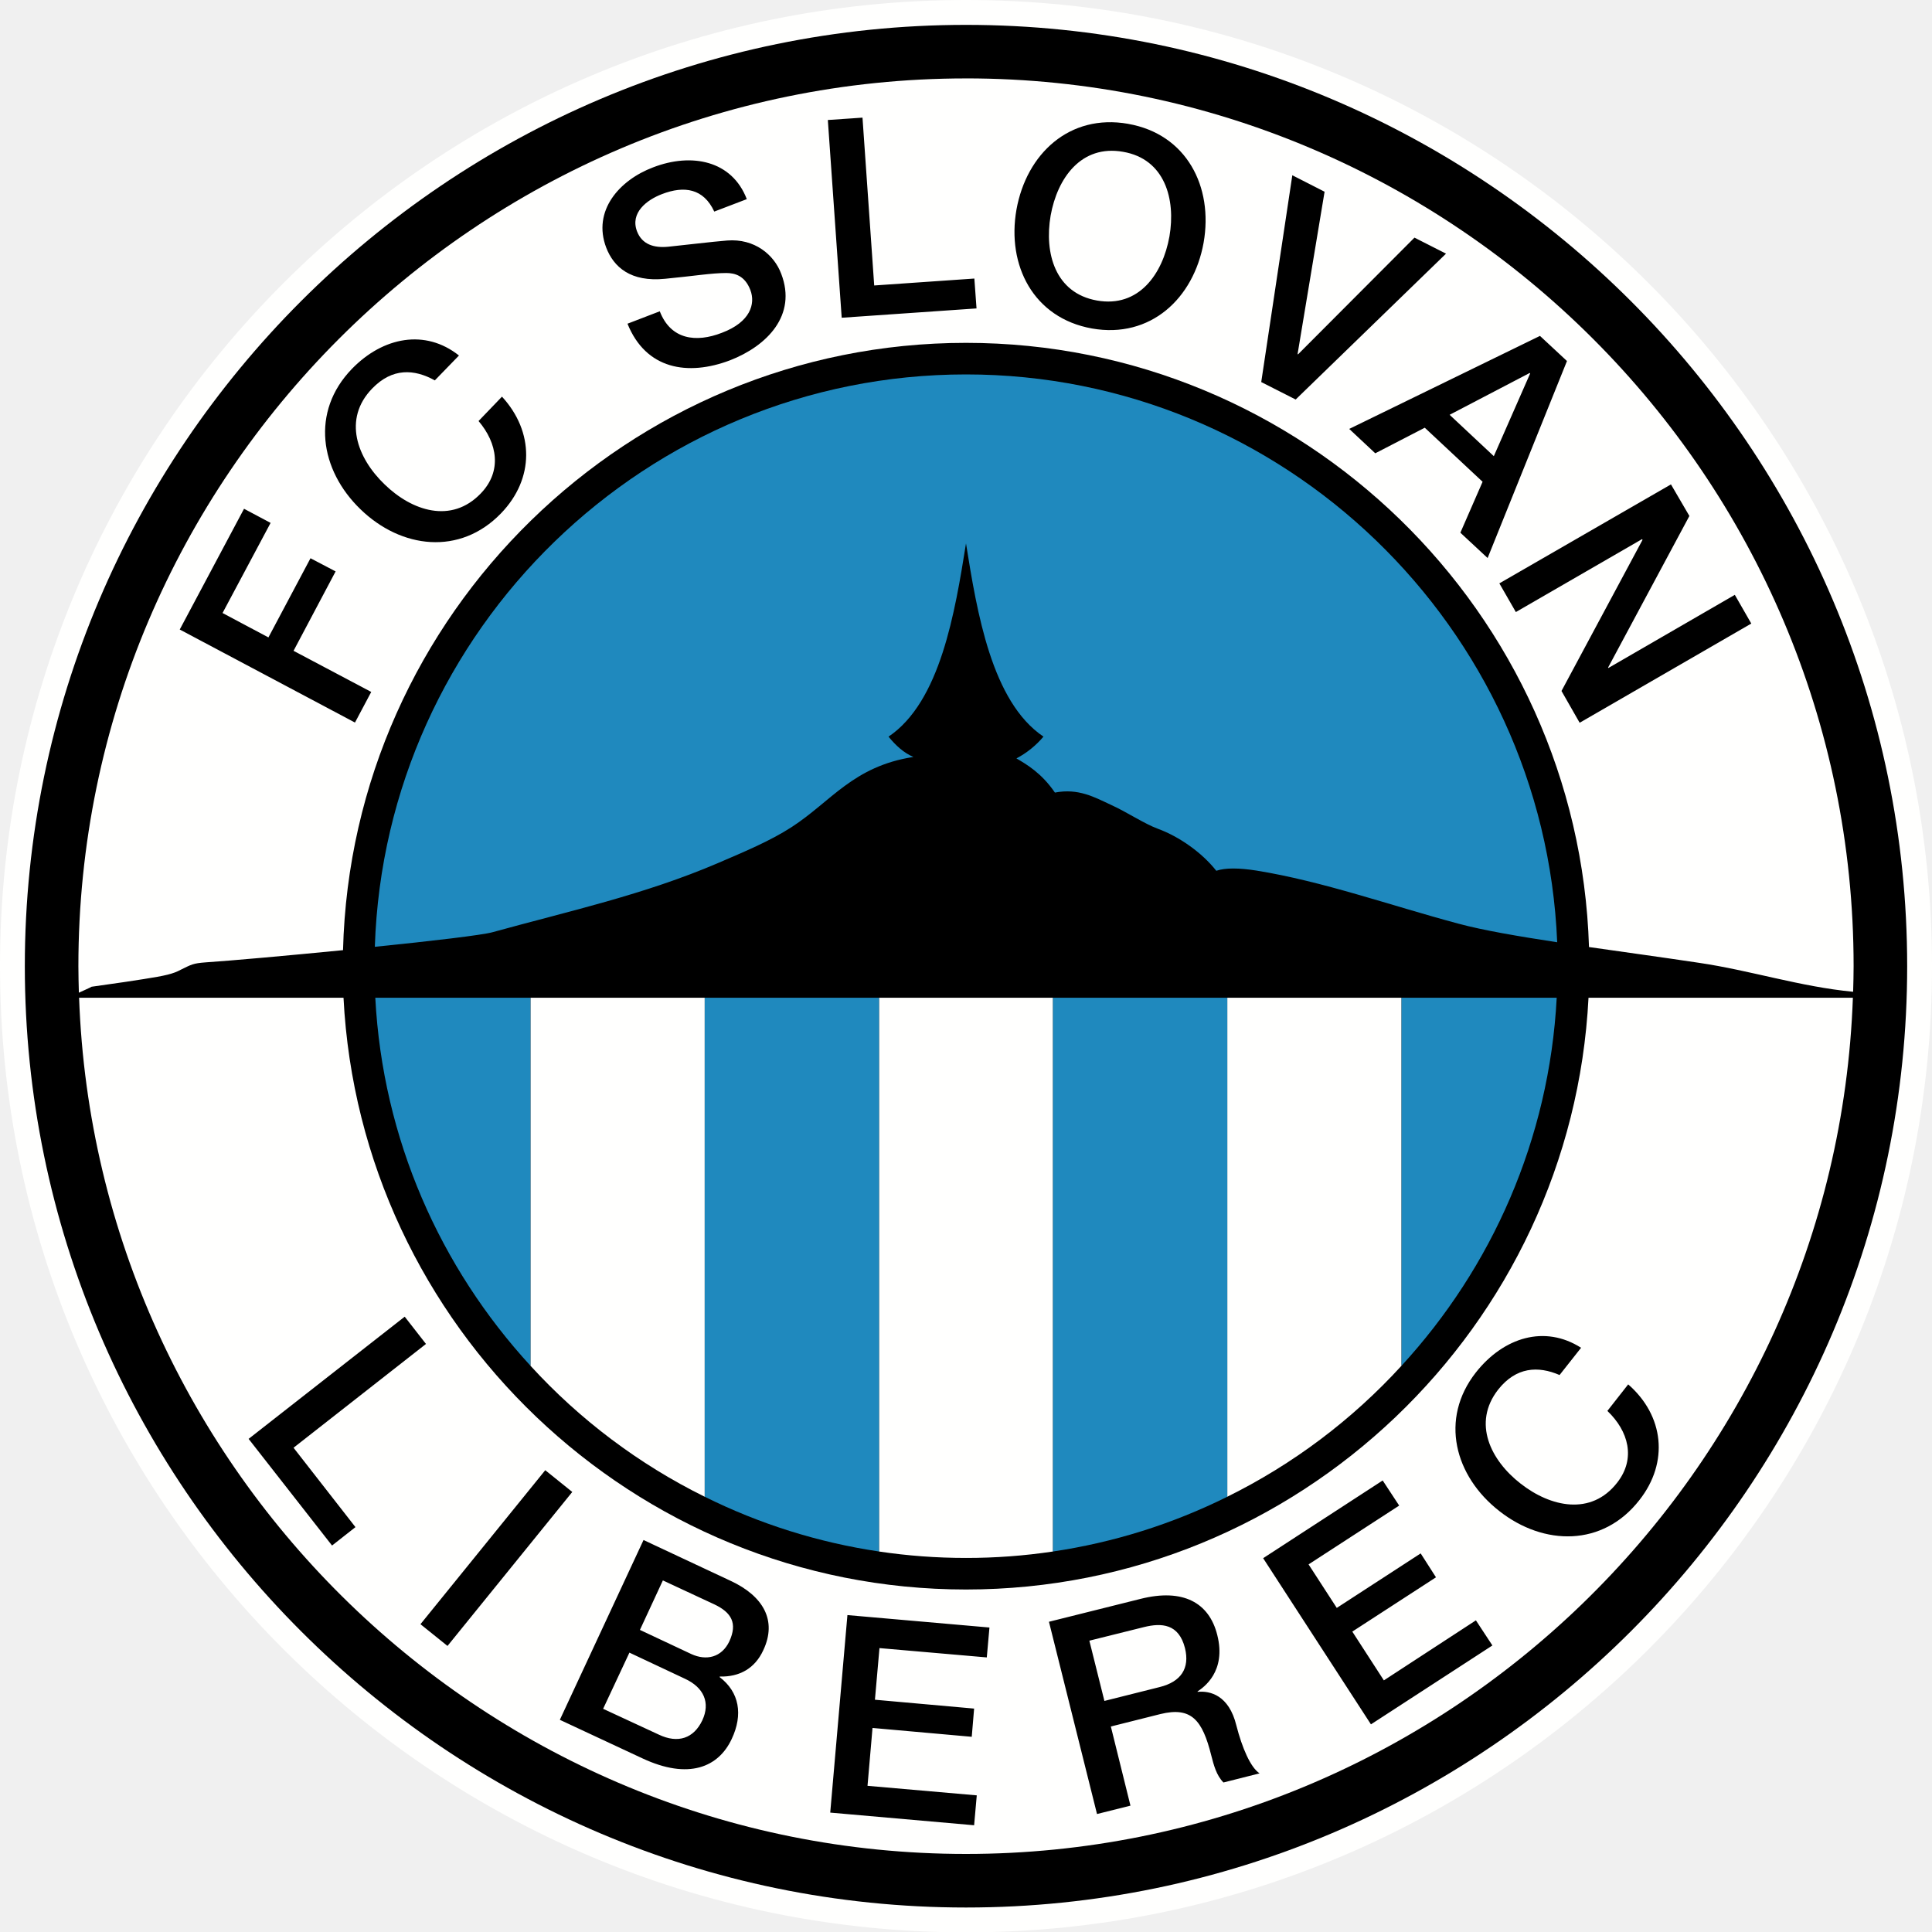
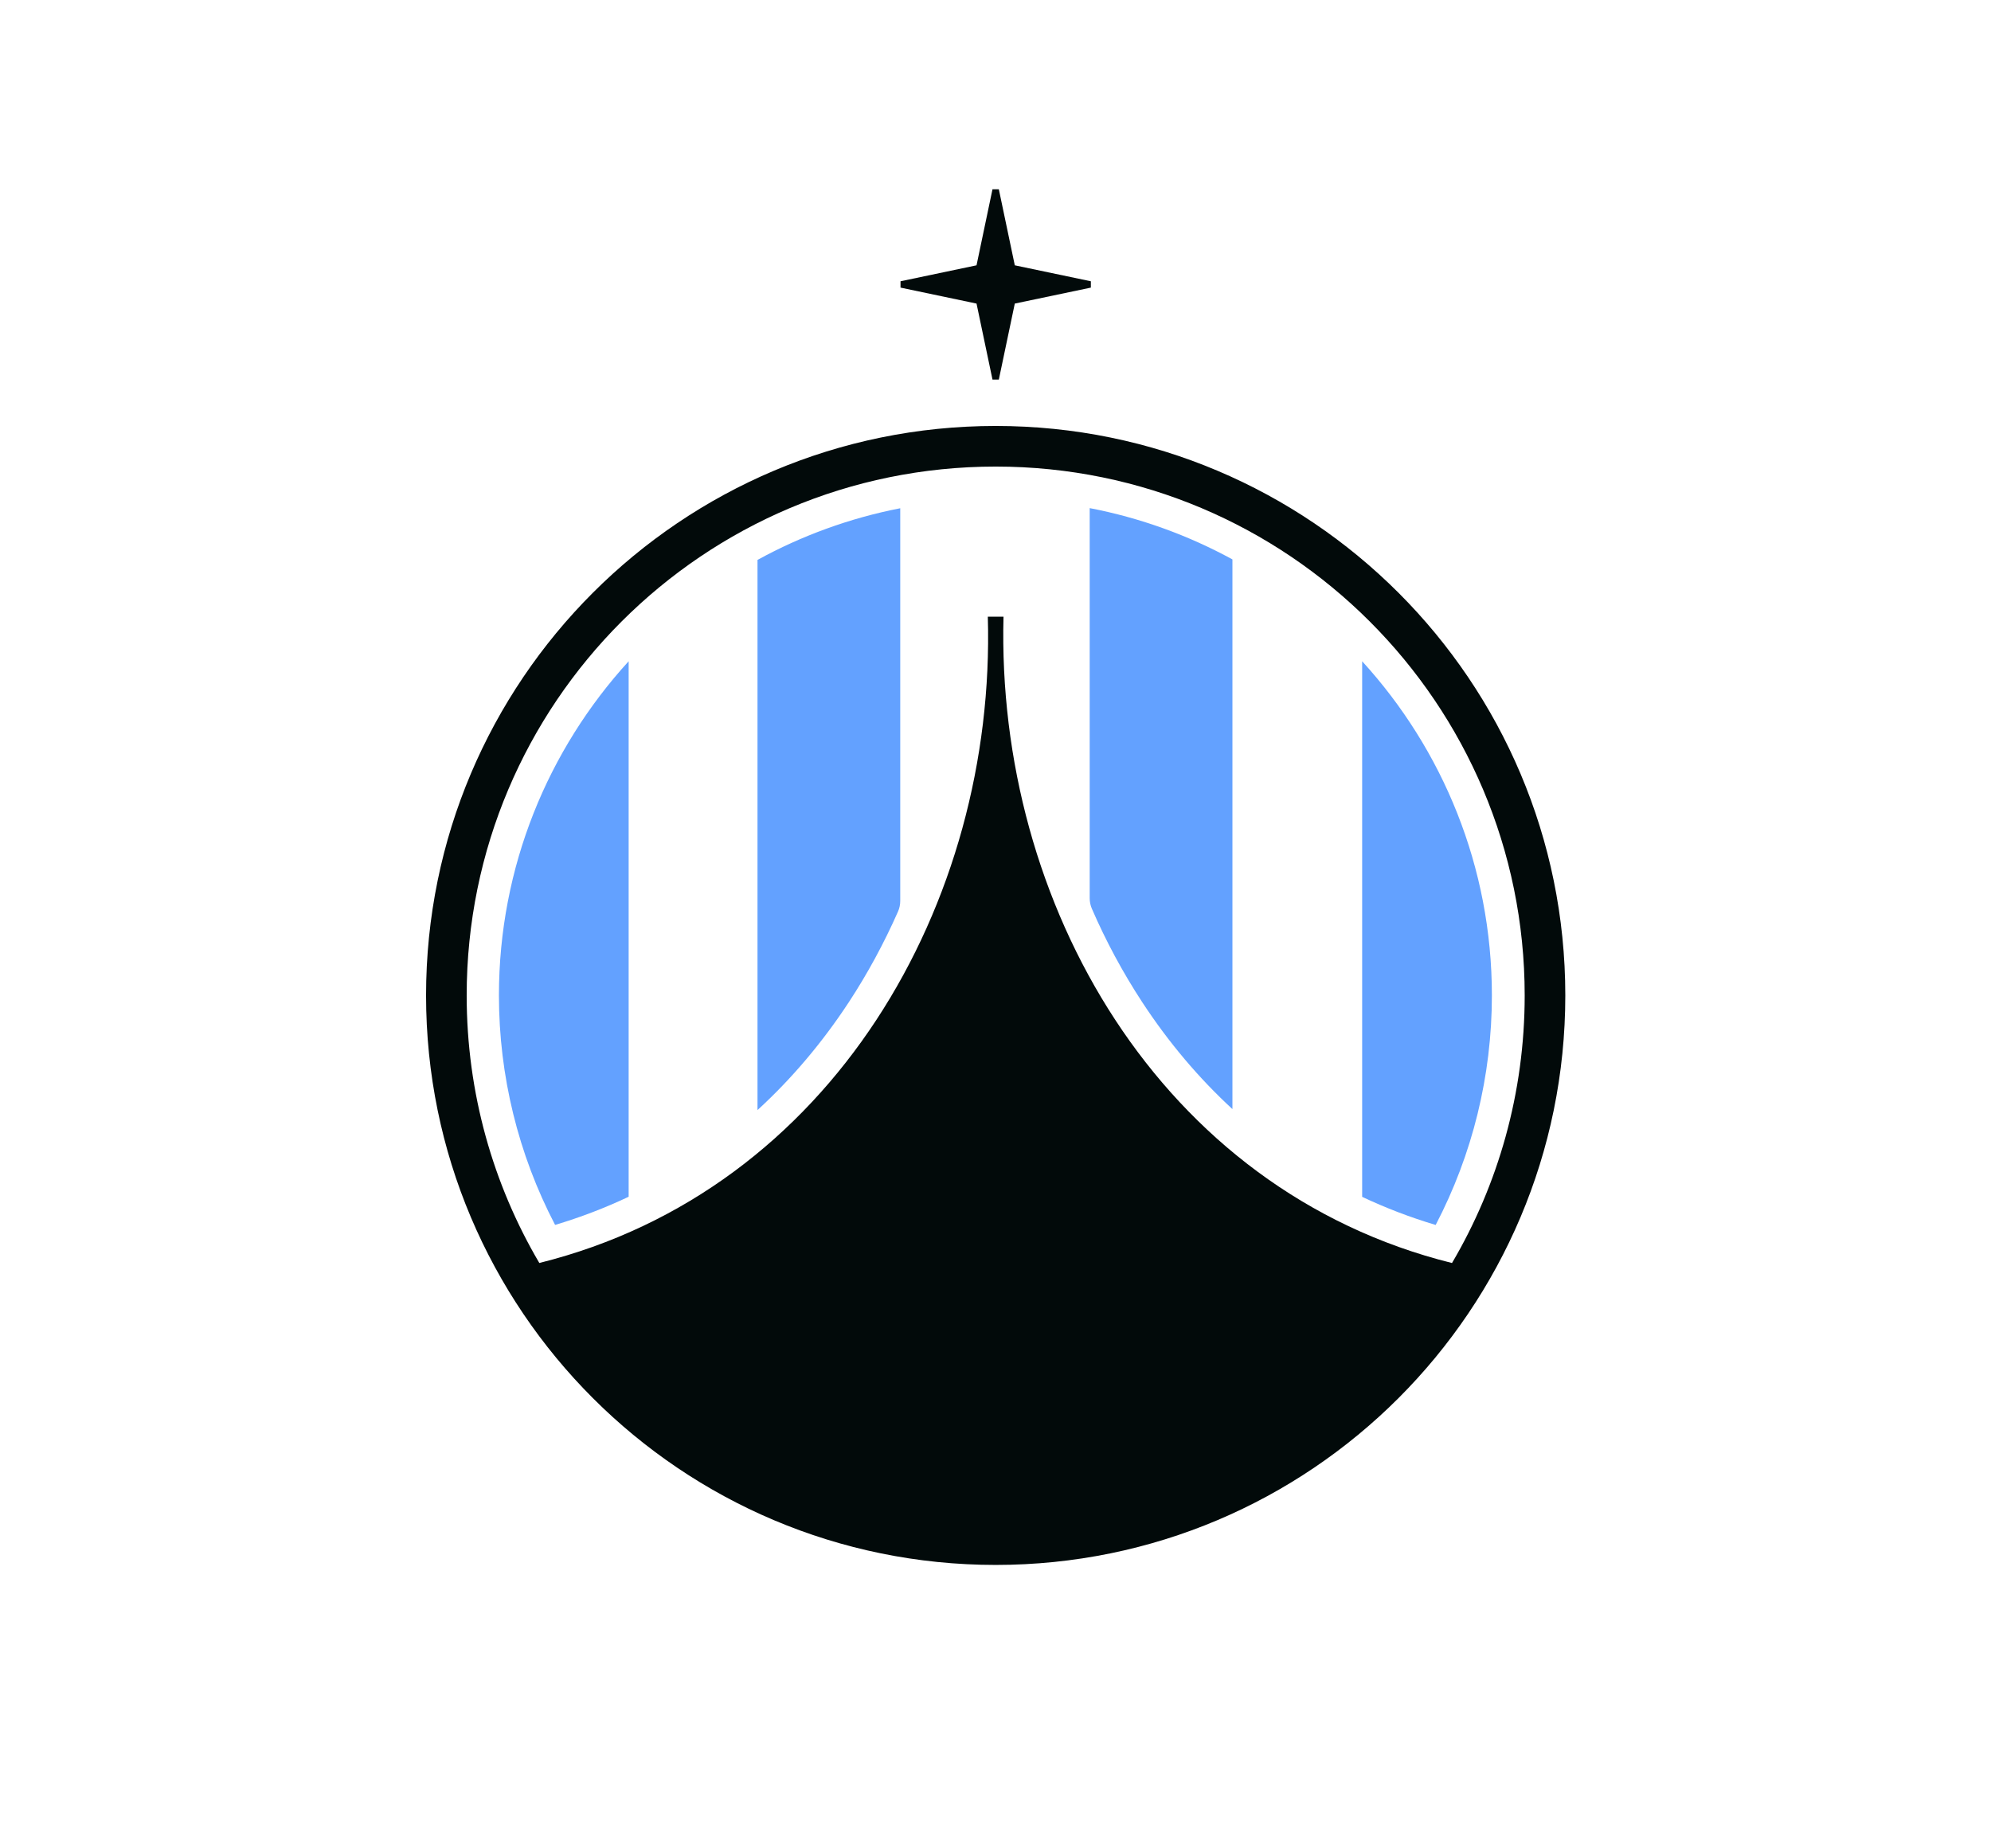
- <svg xmlns="http://www.w3.org/2000/svg" xmlns:xlink="http://www.w3.org/1999/xlink" width="80" height="80" viewBox="0 0 80 80">
+ <svg xmlns="http://www.w3.org/2000/svg" viewBox="0 0 430.34 399.51">
  <defs>
-     <path id="a" d="M0 0h80v80H0z" />
+     <style>.cls-1,.cls-3{fill:#63a1ff;stroke-width:0}.cls-3{fill:#020a0a}</style>
  </defs>
-   <g fill="none" fill-rule="evenodd">
-     <g>
-       <mask id="b" fill="#fff">
-         <use xlink:href="#a" />
-       </mask>
-       <path d="M40 80.015c-22.056 0-40-17.948-40-40.008C0 17.947 17.944 0 40 0s40 17.947 40 40.007-17.944 40.008-40 40.008" fill="#FFFFFE" mask="url(#b)" />
-     </g>
-     <path d="M40 78.986c21.46 0 38.972-17.514 38.972-38.979C78.972 18.543 61.46 1.03 40 1.03S1.028 18.543 1.028 40.007C1.028 61.472 18.54 78.986 40 78.986" fill="#000" />
-     <path d="M40 15.504c13.155 0 23.945 10.474 24.48 23.513-1.614-.247-3.07-.494-4.098-.772-2.841-.762-5.603-1.752-8.365-2.198-.703-.109-1.277-.119-1.653.01-.594-.753-1.534-1.416-2.425-1.742-.565-.209-1.287-.694-1.92-.98-.704-.328-1.366-.703-2.337-.516-.564-.822-1.178-1.168-1.593-1.415a3.76 3.76 0 001.119-.902c-2.149-1.445-2.753-5.158-3.208-7.999-.455 2.841-1.059 6.554-3.208 8 .298.366.634.673 1.03.841-2.494.386-3.405 1.842-5.038 2.901-.9.584-1.98 1.03-3.059 1.495-3.05 1.307-6.177 1.99-9.334 2.862-.426.118-2.514.365-4.87.603C15.945 26.077 26.774 15.504 40 15.504" fill="#1F89BE" />
-     <path d="M76.724 41.314C76.022 60.957 59.798 76.768 40 76.768S3.978 60.957 3.275 41.314h10.949C14.916 54.927 26.23 65.818 40 65.818s25.083-10.89 25.777-24.504h10.947M40 3.246c20.243 0 36.754 16.514 36.754 36.761 0 .346-.01.704-.02 1.06-2.187-.208-4.236-.882-6.384-1.199-1.445-.217-3.03-.435-4.553-.653C65.37 25.355 53.947 14.197 40 14.197c-13.987 0-25.44 11.227-25.796 25.147-2.317.228-4.633.435-5.682.505-.535.04-.594.089-1.04.307-.306.168-.643.248-1.534.386-.653.1-.673.109-2.158.317-.079.05-.316.148-.524.247-.01-.366-.02-.732-.02-1.099 0-20.247 16.51-36.76 36.754-36.76" fill="#FFFFFE" />
-     <path fill="#000" d="M14.699 29.919l.673-1.267-3.217-1.703 1.742-3.288-1.04-.545-1.742 3.278-1.9-1.01 1.99-3.732-1.1-.585-2.662 5L14.7 29.92M19.005 14.721c-1.396-1.109-3.148-.772-4.435.555-1.712 1.772-1.326 4.187.356 5.811 1.683 1.634 4.118 1.93 5.82.169 1.386-1.436 1.377-3.376.04-4.832l-.97 1.01c.782.92.98 2.08.09 3-1.218 1.267-2.852.723-3.98-.376-1.138-1.09-1.742-2.703-.515-3.97.832-.862 1.743-.812 2.594-.337l1-1.03M25.983 13.404c.762 1.891 2.495 2.178 4.247 1.515 1.525-.594 2.781-1.86 2.118-3.584-.297-.792-1.108-1.465-2.237-1.376-.445.03-2.306.248-2.435.257-.604.06-1.089-.098-1.297-.633-.297-.772.406-1.307 1.03-1.545.92-.356 1.722-.238 2.167.723l1.347-.515c-.614-1.604-2.287-1.93-3.88-1.316-1.386.524-2.525 1.791-1.94 3.326.306.792.999 1.435 2.444 1.287 1.159-.11 1.91-.238 2.524-.238.357 0 .773.11 1 .704.218.574 0 1.326-1.178 1.771-1.069.417-2.118.288-2.573-.89l-1.337.514M34.853 13.157l5.583-.386-.09-1.237-4.147.287-.485-6.95-1.435.098.574 8.188M46.503 6.286c1.732.297 2.188 1.96 1.921 3.504-.278 1.555-1.268 2.96-3 2.654-1.732-.307-2.186-1.96-1.92-3.515.277-1.554 1.267-2.95 3-2.643zm.208-1.159c-2.425-.425-4.207 1.238-4.622 3.555-.406 2.306.703 4.485 3.127 4.92 2.426.427 4.208-1.247 4.623-3.554.407-2.316-.702-4.494-3.128-4.92zM52.225 15.82l1.426.723 6.226-6.04-1.307-.663-4.82 4.832-.02-.01 1.118-6.723-1.336-.682-1.287 8.563M55.868 17.76l1.079 1.01 2.05-1.059 2.394 2.238-.92 2.109 1.128 1.049 3.286-8.158-1.118-1.04-7.899 3.852zm7.474-2.316l.019.02-1.505 3.425-1.83-1.713 3.316-1.732zM62.085 24.156l.683 1.188 5.226-3.02.02.03-3.356 6.258.752 1.316 7.107-4.108-.682-1.189-5.237 3.03-.01-.02 3.366-6.276-.763-1.307-7.106 4.098M10.294 59.58l3.455 4.417.97-.762-2.564-3.287 5.484-4.298-.881-1.129-6.464 5.06M17.41 67.254l1.12.901 5.167-6.376-1.119-.901-5.167 6.376M30.2 67.966c-.317.664-.95.812-1.574.525l-2.128-1 .95-2.049 2.128.99c.713.337.97.782.624 1.534zm-1.118 3.268c-.357.752-1.01.97-1.802.593l-2.306-1.069 1.089-2.326 2.296 1.08c.792.365 1.059.999.723 1.722zm1.177-5.772l-3.612-1.693-3.465 7.445 3.415 1.594c1.92.9 3.158.366 3.702-.802.476-1.01.317-1.94-.504-2.564l.01-.02c.82.02 1.454-.337 1.801-1.09.584-1.237-.01-2.247-1.347-2.87zM34.378 75.056l5.958.524.11-1.238-4.524-.395.207-2.396 4.109.366.098-1.168-4.107-.367.188-2.138 4.444.386.11-1.238-5.881-.515-.712 8.179M45.425 75.115l1.385-.347-.812-3.277 2.05-.515c1.286-.316 1.742.248 2.108 1.713.1.386.208.822.505 1.12l1.495-.378c-.377-.247-.723-1.058-.96-1.98-.308-1.267-1.1-1.445-1.605-1.395v-.02c.238-.159 1.2-.812.813-2.336-.337-1.347-1.425-1.932-3.168-1.496l-3.801.95 1.99 7.961zm-.317-7.178l2.266-.564c.724-.179 1.436-.14 1.693.87.208.842-.168 1.397-1.049 1.615l-2.287.574-.623-2.495zM56.768 71.402l5.029-3.267-.683-1.04-3.811 2.486-1.307-2.02 3.465-2.248-.634-.99-3.474 2.257-1.168-1.802 3.752-2.435-.683-1.04-4.95 3.218 4.464 6.881M65.47 55.809c-1.505-.96-3.207-.436-4.356 1.02-1.514 1.93-.881 4.296.97 5.741 1.84 1.446 4.286 1.486 5.8-.455 1.228-1.564 1.02-3.495-.464-4.791l-.862 1.099c.872.831 1.189 1.97.406 2.97-1.079 1.386-2.762 1.01-3.999.04-1.237-.961-2.01-2.506-.93-3.892.742-.94 1.653-.99 2.543-.604l.891-1.128" />
-     <path d="M29.18 61.977a24.45 24.45 0 01-7.216-5.426V41.314h7.217v20.663M43.603 64.244a24.177 24.177 0 01-3.603.267c-1.217 0-2.425-.09-3.603-.267v-22.93h7.206v22.93M58.035 56.551a24.453 24.453 0 01-7.216 5.426V41.314h7.216v15.237" fill="#FFFFFE" />
-     <path d="M21.964 56.551c-3.731-4.06-6.117-9.376-6.424-15.237h6.424v15.237M36.397 64.244a24.186 24.186 0 01-7.216-2.267V41.314h7.216v22.93M50.82 61.977a24.187 24.187 0 01-7.217 2.267v-22.93h7.216v20.663M64.46 41.314c-.307 5.861-2.693 11.178-6.425 15.237V41.314h6.425" fill="#1F89BE" />
+   <path fill="#b9bbbe" stroke-width="0" d="M-414.17-486.99h7637.72v5253.13H-414.17z" id="gray" />
+   <path fill="#fff" stroke-width="0" d="M-414.17-486.99h7637.72v5253.13H-414.17z" id="WHite" />
+   <g id="Grafika">
+     <path class="cls-3" d="M215.21 92.09c-68 0-123.12 55.12-123.12 123.12s55.12 123.12 123.12 123.12 123.12-55.12 123.12-123.12S283.21 92.09 215.21 92.09zm1.69 41.23h-3.39c1.79 61.91-33.73 124.01-96.94 139.73-9.98-16.97-15.7-36.73-15.7-57.84 0-63.15 51.19-114.34 114.34-114.34s114.34 51.19 114.34 114.34c0 21.1-5.73 40.89-15.71 57.85-63.22-15.72-98.54-77.83-96.94-139.74zM219.34 57.36l-3.45-16.44h-1.37l-3.45 16.44-16.43 3.45v1.37l16.43 3.45 3.45 16.43h1.37l3.45-16.43 16.44-3.45v-1.37l-16.44-3.45z" />
+     <path class="cls-1" d="M135.88 142.96v115.77c-5.1 2.42-10.41 4.45-15.9 6.09-7.96-15.24-12.14-32.28-12.14-49.61 0-27.81 10.63-53.17 28.04-72.25zM194.58 109.88v84.89c0 .79-.16 1.58-.48 2.3-3.02 6.84-6.57 13.4-10.62 19.58-5.78 8.8-12.39 16.6-19.75 23.34V121.05c9.51-5.22 19.88-9.03 30.85-11.17zM266.38 120.94v118.84c-7.26-6.68-13.8-14.42-19.5-23.12a134.69 134.69 0 01-10.88-20.2c-.31-.72-.47-1.49-.47-2.28v-84.33c10.96 2.11 21.34 5.9 30.85 11.09zM322.46 215.21c0 17.33-4.19 34.38-12.15 49.62-5.49-1.64-10.79-3.67-15.89-6.08V142.96c17.41 19.08 28.04 44.44 28.04 72.25z" />
  </g>
</svg>
